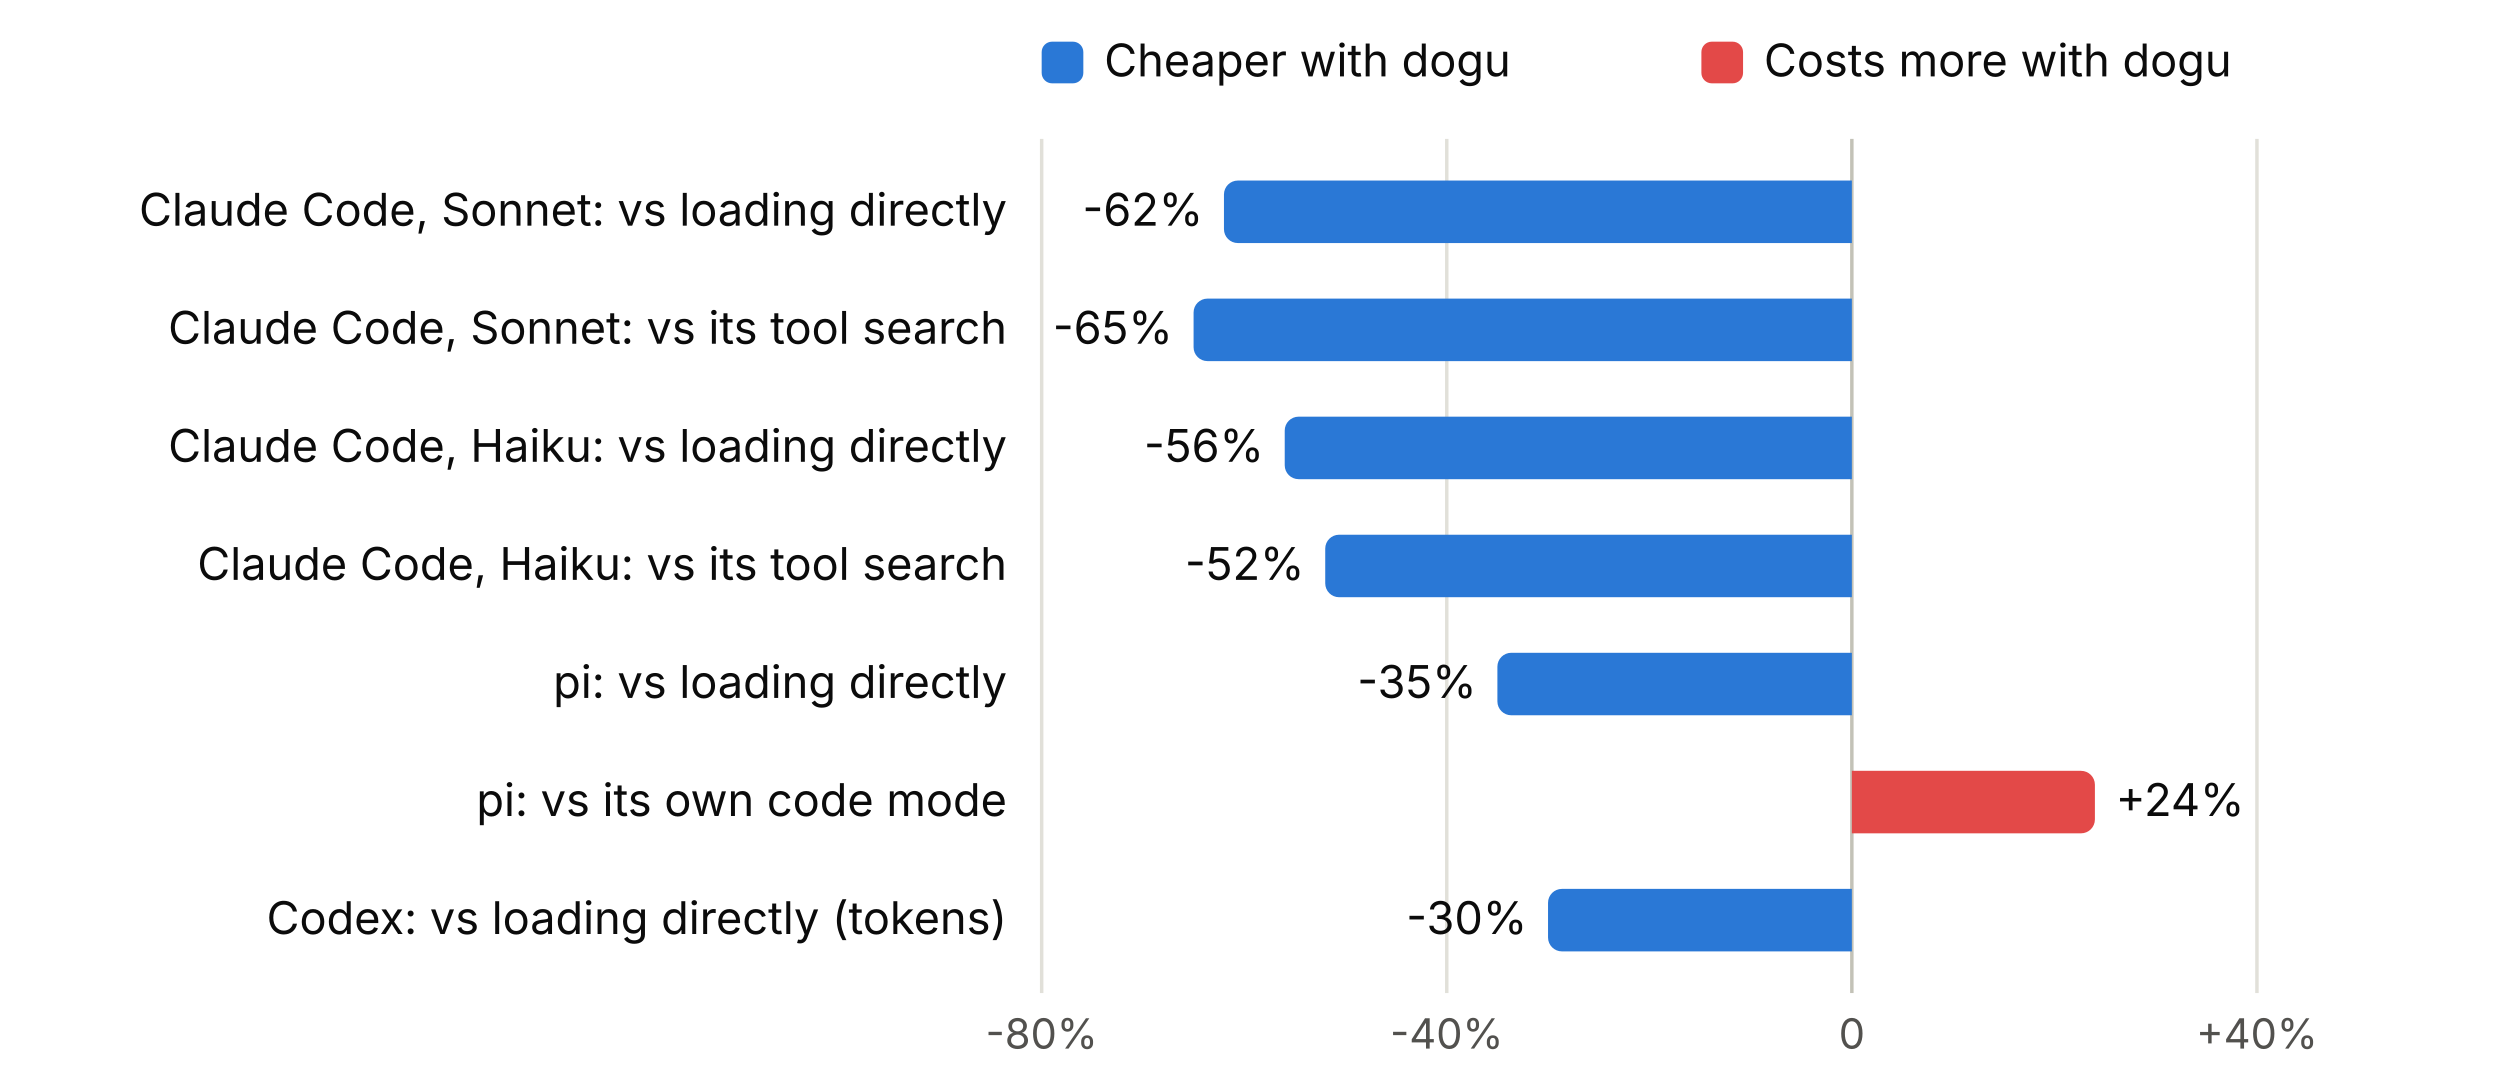
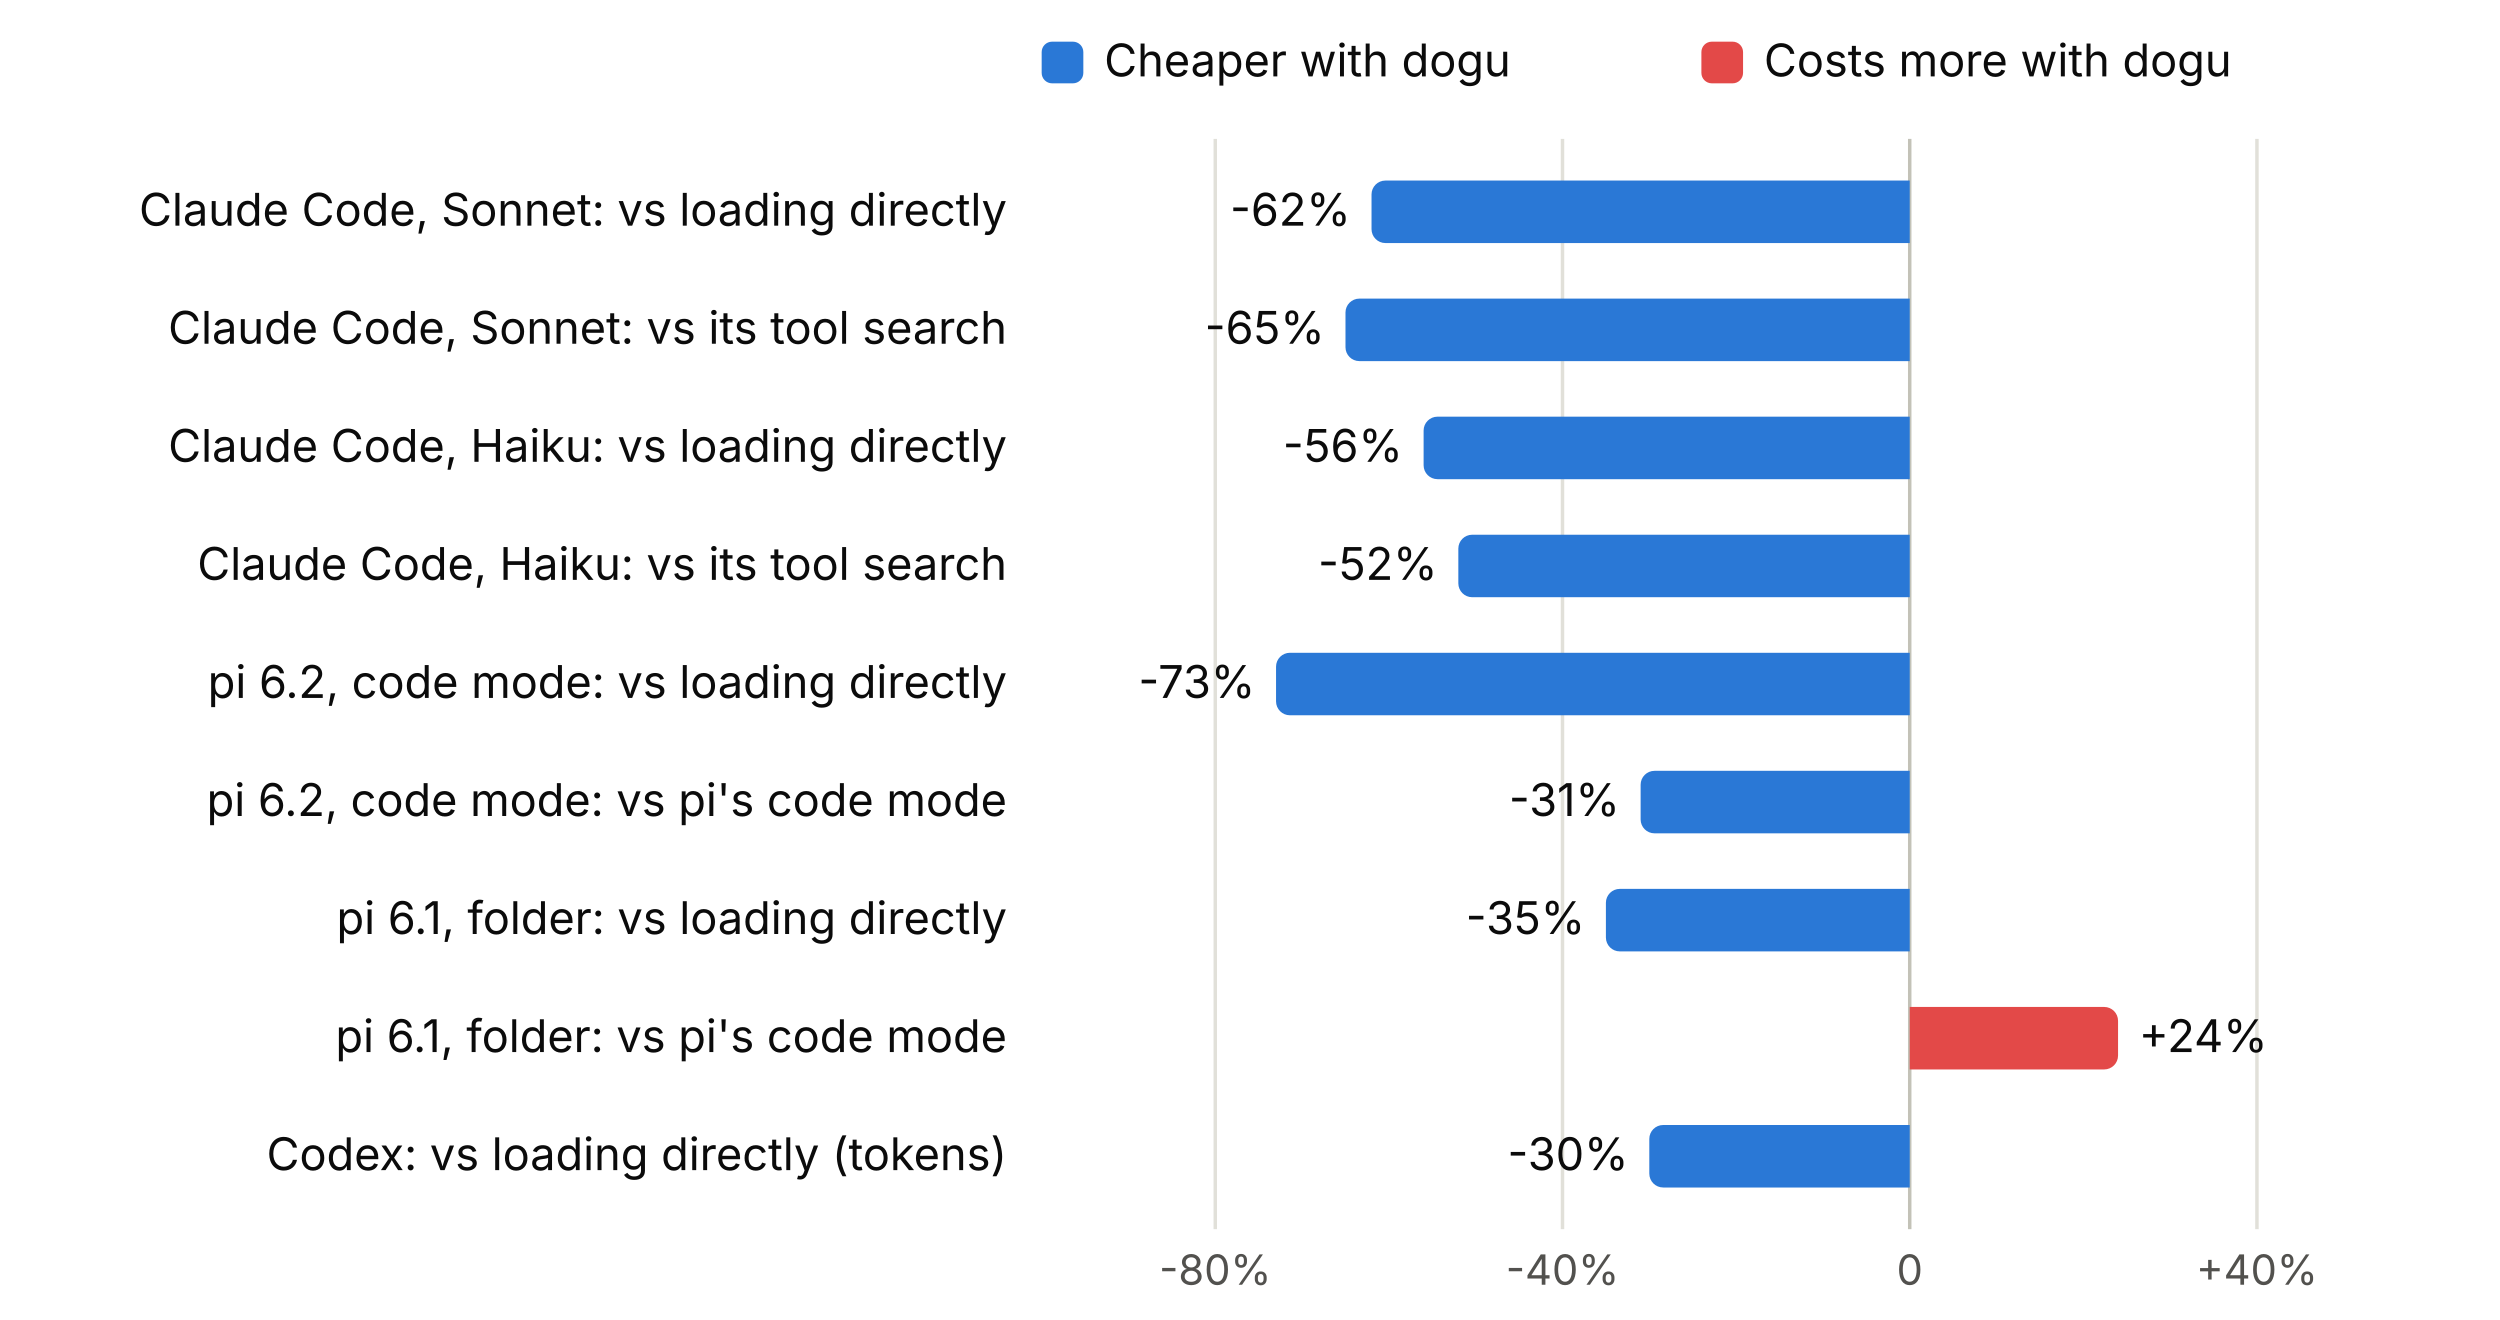
- <svg xmlns="http://www.w3.org/2000/svg" viewBox="0 0 720 312" width="720" height="312" role="img" aria-labelledby="t">
+ <svg xmlns="http://www.w3.org/2000/svg" viewBox="0 0 720 380" width="720" height="380" role="img" aria-labelledby="t">
  <style>
  text { font-family: system-ui, -apple-system, "Segoe UI", sans-serif; font-size: 13px; fill: #0b0b0b; }
  .muted { fill: #52514e; font-size: 12px; }
  .big { font-size: 34px; font-weight: 650; }
  .head { font-size: 15px; font-weight: 600; }
  .grid { stroke: #e1e0d9; stroke-width: 1; }
  .axis { stroke: #c3c2b7; stroke-width: 1; }
  .line { stroke: #52514e; stroke-width: 1.5; fill: none; }
  .card { fill: #f3f2ee; stroke: #e1e0d9; }
  .page { fill: #fcfcfb; stroke: #8a8983; stroke-width: 1; }
  .dogu { fill: #2a78d6; } .other { fill: #eb6834; } .more { fill: #e34948; }
  .s-dogu { stroke: #2a78d6; } .s-other { stroke: #eb6834; }
  .startup { fill: #eda100; } .model { fill: #6250d6; } .tools { fill: #1baf7a; }
  .gap { stroke: #fcfcfb; stroke-width: 2; }
  @media (prefers-color-scheme: dark) {
    text { fill: #f0efec; } .muted { fill: #c3c2b7; }
    .grid { stroke: #2c2c2a; } .axis { stroke: #383835; } .line { stroke: #c3c2b7; }
    .card { fill: #232322; stroke: #383835; } .page { fill: #1a1a19; stroke: #8a8983; }
    .dogu { fill: #3987e5; } .other { fill: #d95926; } .more { fill: #e66767; }
    .s-dogu { stroke: #3987e5; } .s-other { stroke: #d95926; }
    .startup { fill: #c98500; } .model { fill: #9085e9; } .tools { fill: #199e70; }
    .gap { stroke: #1a1a19; }
  }</style>
  <rect class="dogu" x="300" y="12" width="12" height="12" rx="3" />
  <text x="318" y="22">Cheaper with dogu</text>
  <rect class="more" x="490" y="12" width="12" height="12" rx="3" />
  <text x="508" y="22">Costs more with dogu</text>
-   <line class="grid" x1="300" x2="300" y1="40" y2="286" />
-   <text class="muted" x="300" y="302" text-anchor="middle">-80%</text>
-   <line class="grid" x1="416.667" x2="416.667" y1="40" y2="286" />
-   <text class="muted" x="416.667" y="302" text-anchor="middle">-40%</text>
-   <line class="axis" x1="533.333" x2="533.333" y1="40" y2="286" />
-   <text class="muted" x="533.333" y="302" text-anchor="middle">0</text>
-   <line class="grid" x1="650" x2="650" y1="40" y2="286" />
-   <text class="muted" x="650" y="302" text-anchor="middle">+40%</text>
+   <line class="grid" x1="350" x2="350" y1="40" y2="354" />
+   <text class="muted" x="350" y="370" text-anchor="middle">-80%</text>
+   <line class="grid" x1="450" x2="450" y1="40" y2="354" />
+   <text class="muted" x="450" y="370" text-anchor="middle">-40%</text>
+   <line class="axis" x1="550" x2="550" y1="40" y2="354" />
+   <text class="muted" x="550" y="370" text-anchor="middle">0</text>
+   <line class="grid" x1="650" x2="650" y1="40" y2="354" />
+   <text class="muted" x="650" y="370" text-anchor="middle">+40%</text>
  <text x="290" y="65" text-anchor="end">Claude Code, Sonnet: vs loading directly</text>
-   <path class="dogu" d="M533.333,52 h-176.833 a4,4 0 0 0 -4,4 v10 a4,4 0 0 0 4,4 h176.833 z" />
-   <text x="346.5" y="65" text-anchor="end">-62%</text>
+   <path class="dogu" d="M550,52 h-151 a4,4 0 0 0 -4,4 v10 a4,4 0 0 0 4,4 h151 z" />
+   <text x="389" y="65" text-anchor="end">-62%</text>
  <text x="290" y="99" text-anchor="end">Claude Code, Sonnet: vs its tool search</text>
-   <path class="dogu" d="M533.333,86 h-185.583 a4,4 0 0 0 -4,4 v10 a4,4 0 0 0 4,4 h185.583 z" />
-   <text x="337.75" y="99" text-anchor="end">-65%</text>
+   <path class="dogu" d="M550,86 h-158.5 a4,4 0 0 0 -4,4 v10 a4,4 0 0 0 4,4 h158.5 z" />
+   <text x="381.5" y="99" text-anchor="end">-65%</text>
  <text x="290" y="133" text-anchor="end">Claude Code, Haiku: vs loading directly</text>
-   <path class="dogu" d="M533.333,120 h-159.333 a4,4 0 0 0 -4,4 v10 a4,4 0 0 0 4,4 h159.333 z" />
-   <text x="364" y="133" text-anchor="end">-56%</text>
+   <path class="dogu" d="M550,120 h-136 a4,4 0 0 0 -4,4 v10 a4,4 0 0 0 4,4 h136 z" />
+   <text x="404" y="133" text-anchor="end">-56%</text>
  <text x="290" y="167" text-anchor="end">Claude Code, Haiku: vs its tool search</text>
-   <path class="dogu" d="M533.333,154 h-147.667 a4,4 0 0 0 -4,4 v10 a4,4 0 0 0 4,4 h147.667 z" />
-   <text x="375.667" y="167" text-anchor="end">-52%</text>
-   <text x="290" y="201" text-anchor="end">pi: vs loading directly</text>
-   <path class="dogu" d="M533.333,188 h-98.083 a4,4 0 0 0 -4,4 v10 a4,4 0 0 0 4,4 h98.083 z" />
-   <text x="425.25" y="201" text-anchor="end">-35%</text>
-   <text x="290" y="235" text-anchor="end">pi: vs its own code mode</text>
-   <path class="more" d="M533.333,222 h66 a4,4 0 0 1 4,4 v10 a4,4 0 0 1 -4,4 h-66 z" />
-   <text x="609.333" y="235" text-anchor="start">+24%</text>
-   <text x="290" y="269" text-anchor="end">Codex: vs loading directly (tokens)</text>
-   <path class="dogu" d="M533.333,256 h-83.5 a4,4 0 0 0 -4,4 v10 a4,4 0 0 0 4,4 h83.5 z" />
-   <text x="439.833" y="269" text-anchor="end">-30%</text>
+   <path class="dogu" d="M550,154 h-126 a4,4 0 0 0 -4,4 v10 a4,4 0 0 0 4,4 h126 z" />
+   <text x="414" y="167" text-anchor="end">-52%</text>
+   <text x="290" y="201" text-anchor="end">pi 6.2, code mode: vs loading directly</text>
+   <path class="dogu" d="M550,188 h-178.5 a4,4 0 0 0 -4,4 v10 a4,4 0 0 0 4,4 h178.5 z" />
+   <text x="361.5" y="201" text-anchor="end">-73%</text>
+   <text x="290" y="235" text-anchor="end">pi 6.2, code mode: vs pi's code mode</text>
+   <path class="dogu" d="M550,222 h-73.5 a4,4 0 0 0 -4,4 v10 a4,4 0 0 0 4,4 h73.5 z" />
+   <text x="466.5" y="235" text-anchor="end">-31%</text>
+   <text x="290" y="269" text-anchor="end">pi 6.1, folder: vs loading directly</text>
+   <path class="dogu" d="M550,256 h-83.5 a4,4 0 0 0 -4,4 v10 a4,4 0 0 0 4,4 h83.5 z" />
+   <text x="456.5" y="269" text-anchor="end">-35%</text>
+   <text x="290" y="303" text-anchor="end">pi 6.1, folder: vs pi's code mode</text>
+   <path class="more" d="M550,290 h56 a4,4 0 0 1 4,4 v10 a4,4 0 0 1 -4,4 h-56 z" />
+   <text x="616" y="303" text-anchor="start">+24%</text>
+   <text x="290" y="337" text-anchor="end">Codex: vs loading directly (tokens)</text>
+   <path class="dogu" d="M550,324 h-71 a4,4 0 0 0 -4,4 v10 a4,4 0 0 0 4,4 h71 z" />
+   <text x="469" y="337" text-anchor="end">-30%</text>
</svg>
